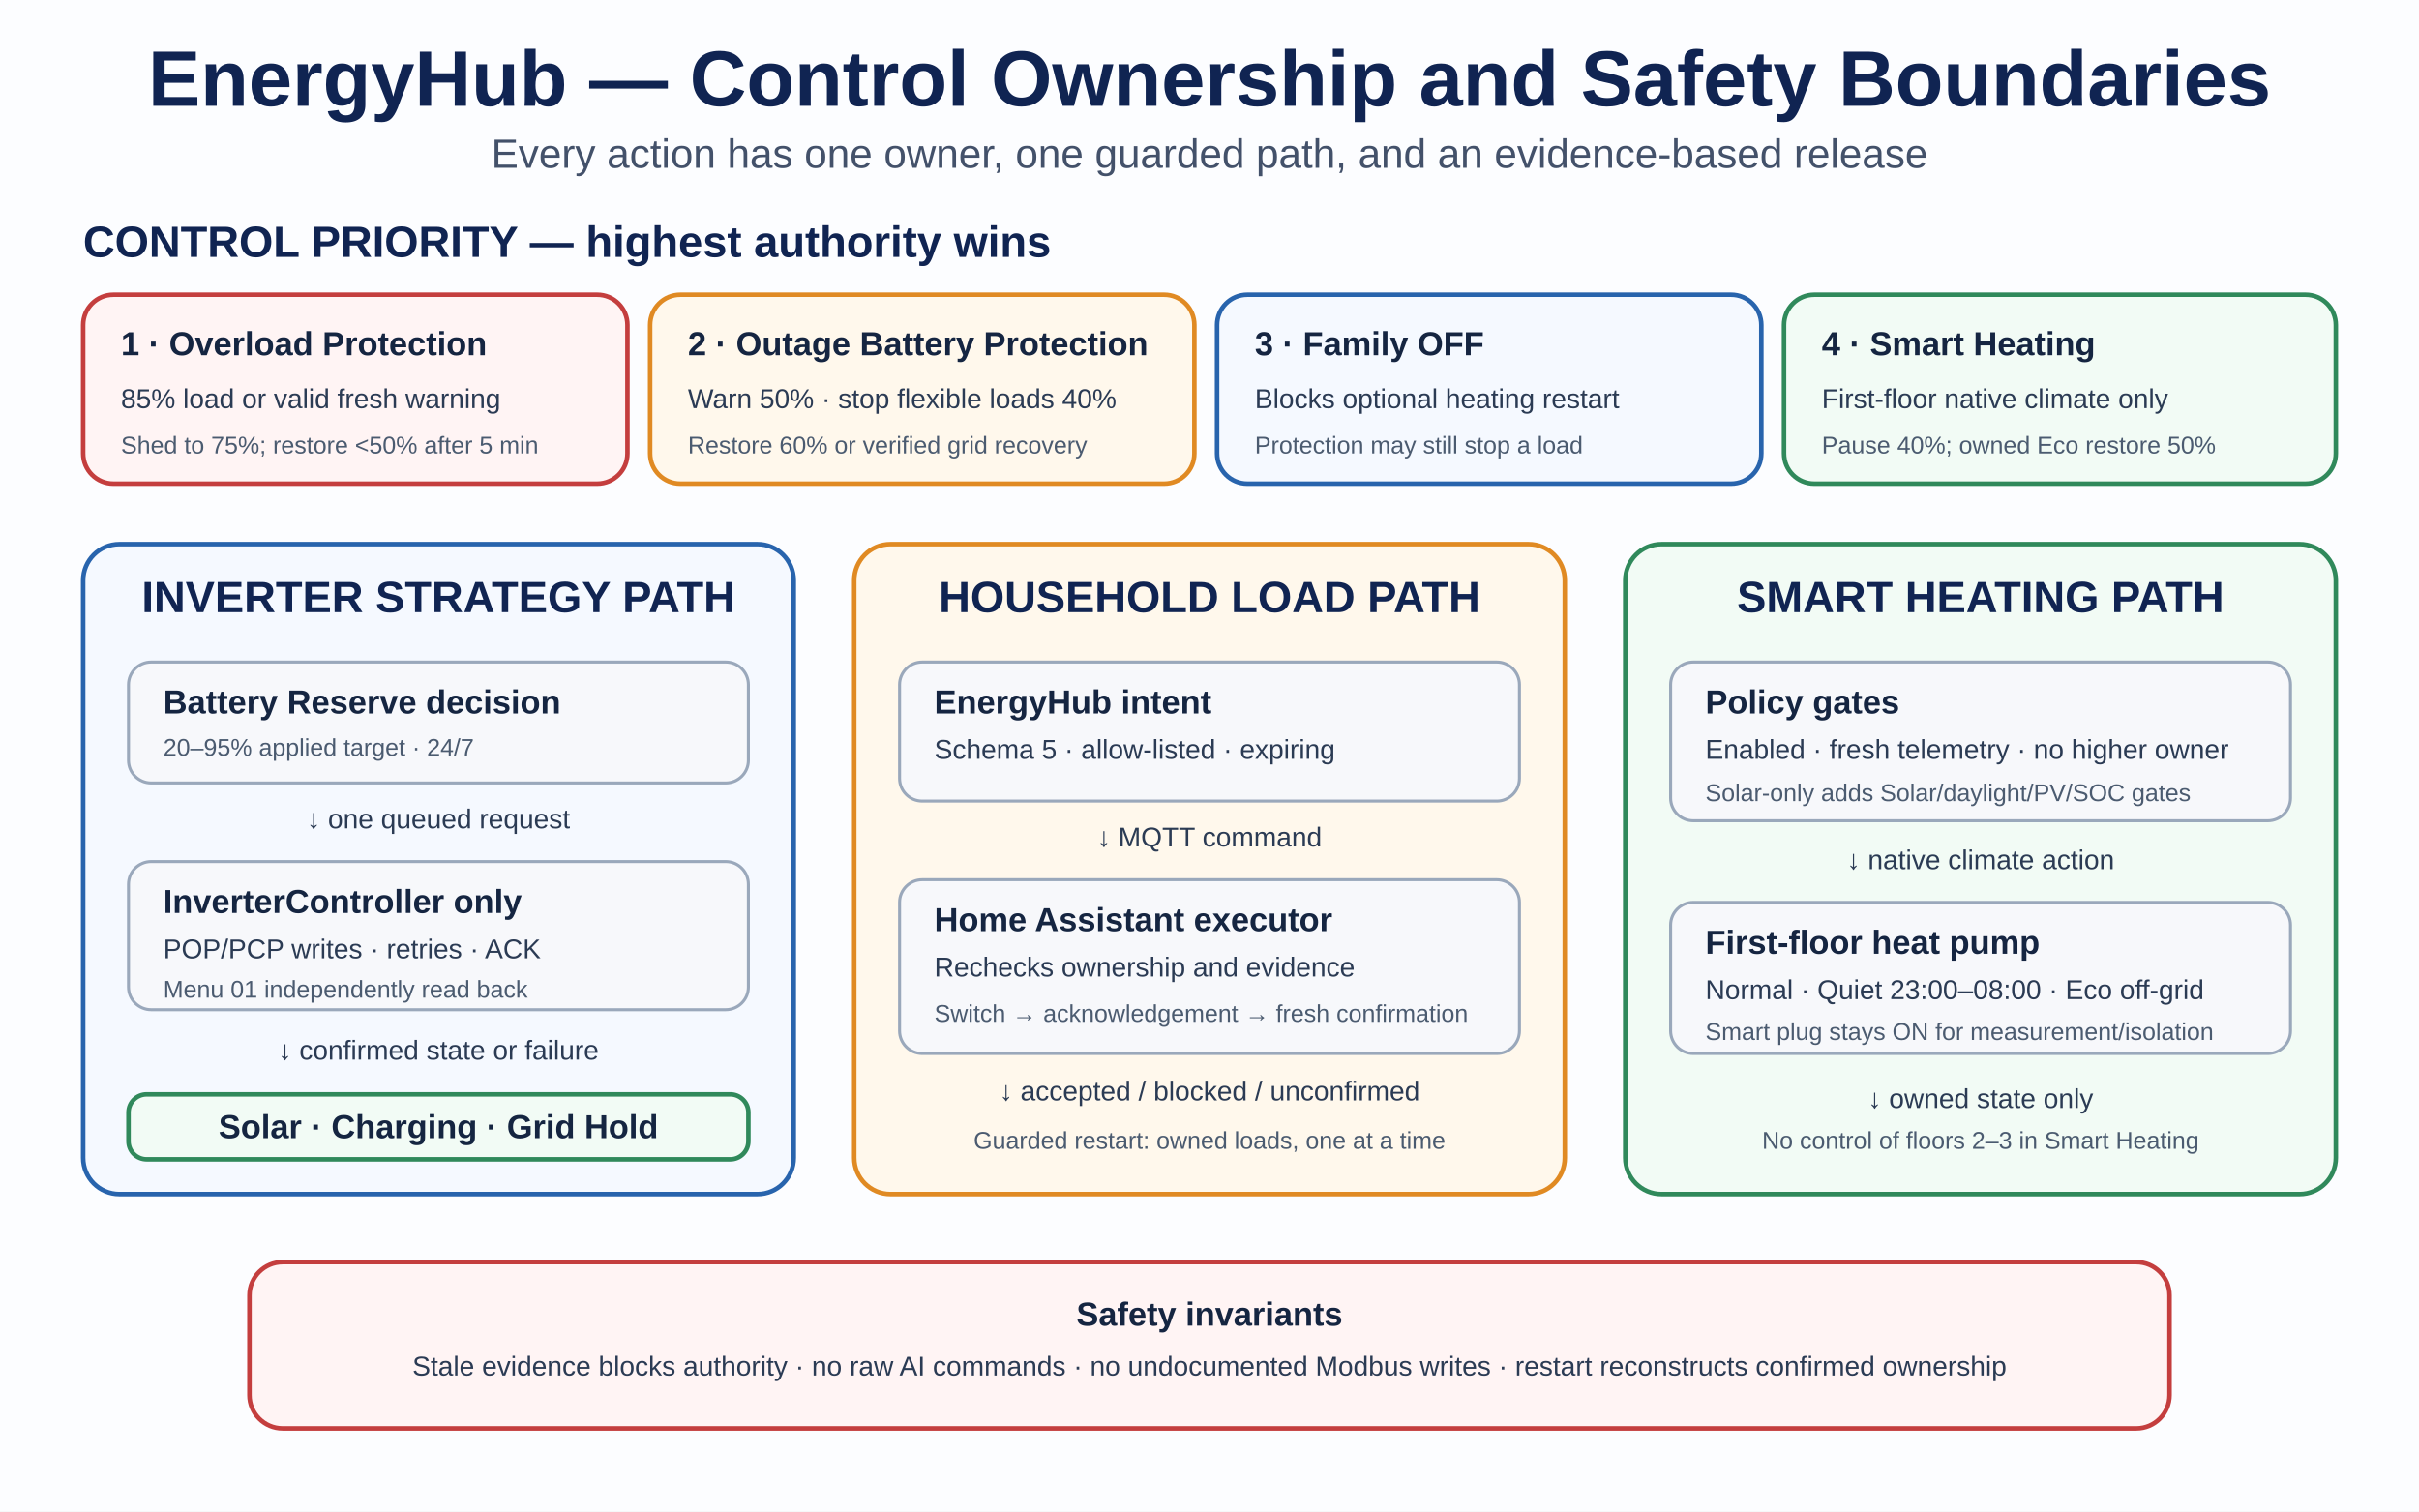
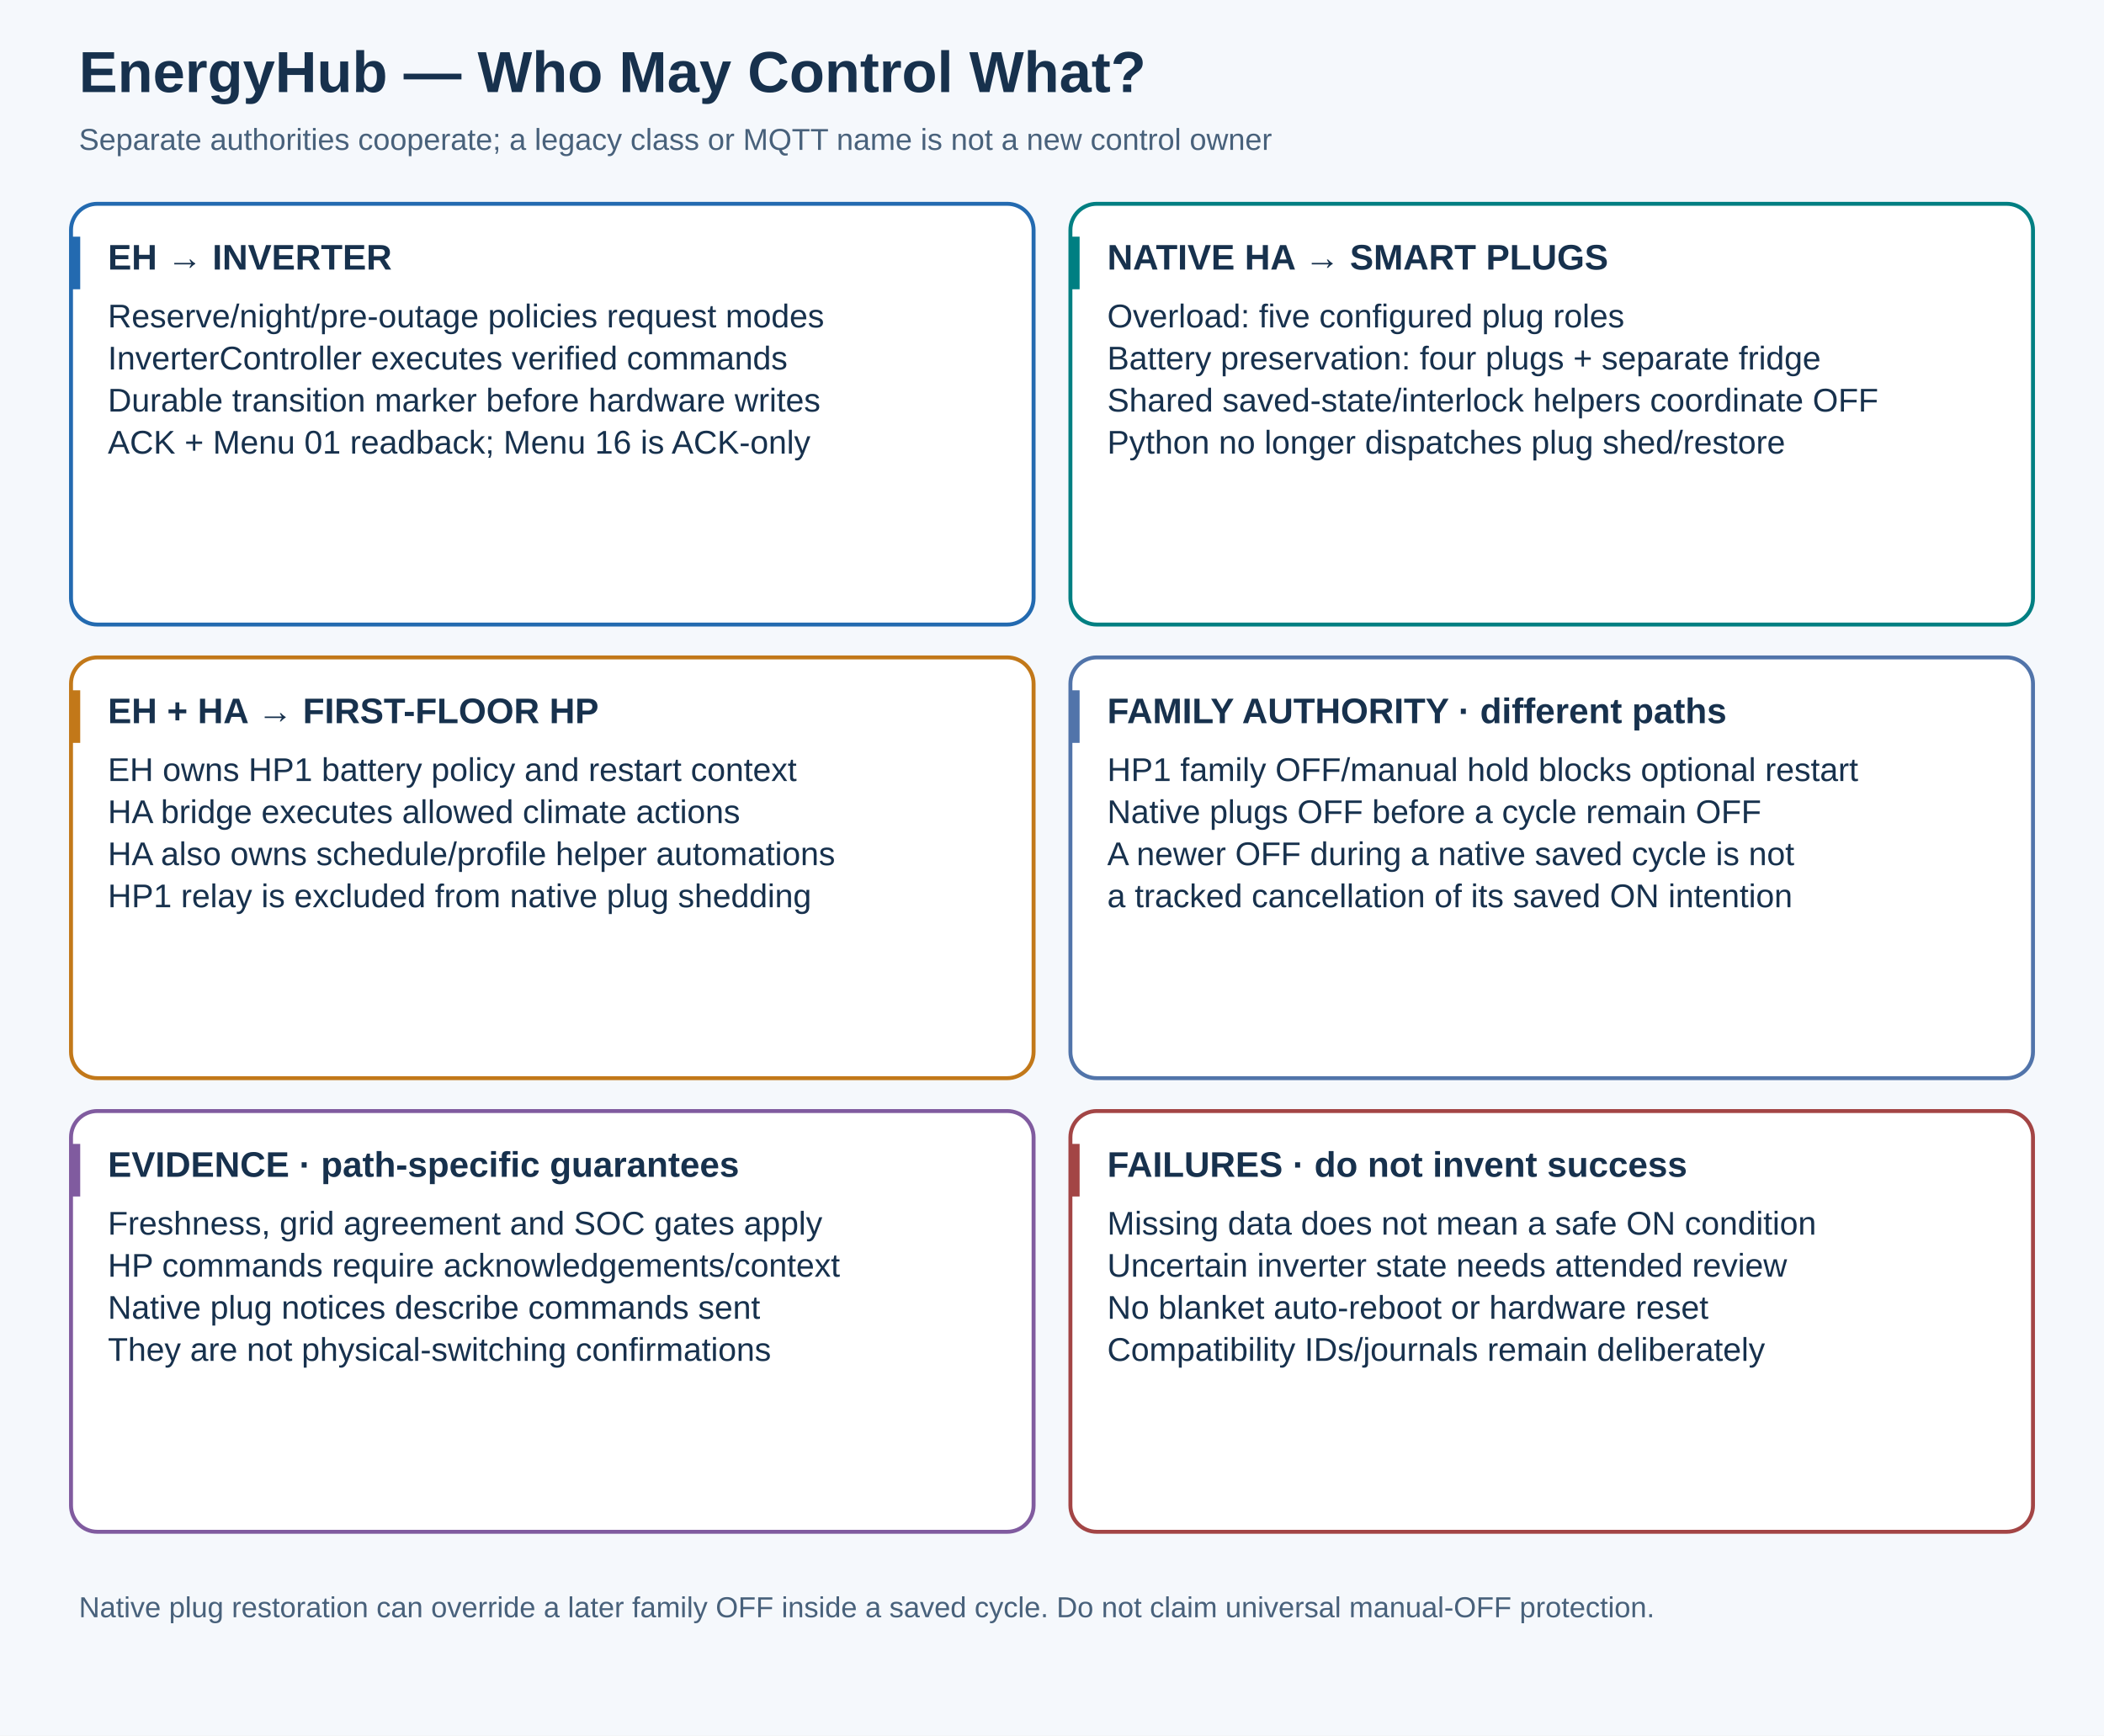
- <svg xmlns="http://www.w3.org/2000/svg" width="1600" height="1000" viewBox="0 0 1600 1000">
-   <defs>
-     <style>
-     .title{font:700 52px Arial,sans-serif;fill:#102452}.sub{font:27px Arial,sans-serif;fill:#43516a}.head{font:700 29px Arial,sans-serif;fill:#102452}.label{font:700 22px Arial,sans-serif;fill:#152541}.body{font:18px Arial,sans-serif;fill:#2b3b54}.small{font:16px Arial,sans-serif;fill:#4b5b70}
-     .blue{fill:#f5f9ff;stroke:#2864ad;stroke-width:3}.red{fill:#fff4f4;stroke:#c43e3e;stroke-width:3}.orange{fill:#fff8ec;stroke:#e08a23;stroke-width:3}.green{fill:#f2fbf5;stroke:#30895b;stroke-width:3}.gray{fill:#f7f8fb;stroke:#9aa8bb;stroke-width:2}
-   </style>
-   </defs>
-   <rect width="1600" height="1000" fill="#fcfdff" />
-   <text x="800" y="70" text-anchor="middle" class="title">EnergyHub — Control Ownership and Safety Boundaries</text>
-   <text x="800" y="111" text-anchor="middle" class="sub">Every action has one owner, one guarded path, and an evidence-based release</text>
-   <text x="55" y="170" class="head">CONTROL PRIORITY — highest authority wins</text>
-   <rect x="55" y="195" width="360" height="125" rx="20" class="red" />
-   <text x="80" y="235" class="label">1 · Overload Protection</text>
-   <text x="80" y="270" class="body">85% load or valid fresh warning</text>
-   <text x="80" y="300" class="small">Shed to 75%; restore &lt;50% after 5 min</text>
-   <rect x="430" y="195" width="360" height="125" rx="20" class="orange" />
-   <text x="455" y="235" class="label">2 · Outage Battery Protection</text>
-   <text x="455" y="270" class="body">Warn 50% · stop flexible loads 40%</text>
-   <text x="455" y="300" class="small">Restore 60% or verified grid recovery</text>
-   <rect x="805" y="195" width="360" height="125" rx="20" class="blue" />
-   <text x="830" y="235" class="label">3 · Family OFF</text>
-   <text x="830" y="270" class="body">Blocks optional heating restart</text>
-   <text x="830" y="300" class="small">Protection may still stop a load</text>
-   <rect x="1180" y="195" width="365" height="125" rx="20" class="green" />
-   <text x="1205" y="235" class="label">4 · Smart Heating</text>
-   <text x="1205" y="270" class="body">First-floor native climate only</text>
-   <text x="1205" y="300" class="small">Pause 40%; owned Eco restore 50%</text>
-   <rect x="55" y="360" width="470" height="430" rx="24" class="blue" />
-   <text x="290" y="405" text-anchor="middle" class="head">INVERTER STRATEGY PATH</text>
-   <rect x="85" y="438" width="410" height="80" rx="15" class="gray" />
-   <text x="108" y="472" class="label">Battery Reserve decision</text>
-   <text x="108" y="500" class="small">20–95% applied target · 24/7</text>
-   <text x="290" y="548" text-anchor="middle" class="body">↓ one queued request</text>
-   <rect x="85" y="570" width="410" height="98" rx="15" class="gray" />
-   <text x="108" y="604" class="label">InverterController only</text>
-   <text x="108" y="634" class="body">POP/PCP writes · retries · ACK</text>
-   <text x="108" y="660" class="small">Menu 01 independently read back</text>
-   <text x="290" y="701" text-anchor="middle" class="body">↓ confirmed state or failure</text>
-   <rect x="85" y="724" width="410" height="43" rx="12" class="green" />
-   <text x="290" y="753" text-anchor="middle" class="label">Solar · Charging · Grid Hold</text>
-   <rect x="565" y="360" width="470" height="430" rx="24" class="orange" />
-   <text x="800" y="405" text-anchor="middle" class="head">HOUSEHOLD LOAD PATH</text>
-   <rect x="595" y="438" width="410" height="92" rx="15" class="gray" />
-   <text x="618" y="472" class="label">EnergyHub intent</text>
-   <text x="618" y="502" class="body">Schema 5 · allow-listed · expiring</text>
-   <text x="800" y="560" text-anchor="middle" class="body">↓ MQTT command</text>
-   <rect x="595" y="582" width="410" height="115" rx="15" class="gray" />
-   <text x="618" y="616" class="label">Home Assistant executor</text>
-   <text x="618" y="646" class="body">Rechecks ownership and evidence</text>
-   <text x="618" y="676" class="small">Switch → acknowledgement → fresh confirmation</text>
-   <text x="800" y="728" text-anchor="middle" class="body">↓ accepted / blocked / unconfirmed</text>
-   <text x="800" y="760" text-anchor="middle" class="small">Guarded restart: owned loads, one at a time</text>
-   <rect x="1075" y="360" width="470" height="430" rx="24" class="green" />
-   <text x="1310" y="405" text-anchor="middle" class="head">SMART HEATING PATH</text>
-   <rect x="1105" y="438" width="410" height="105" rx="15" class="gray" />
-   <text x="1128" y="472" class="label">Policy gates</text>
-   <text x="1128" y="502" class="body">Enabled · fresh telemetry · no higher owner</text>
-   <text x="1128" y="530" class="small">Solar-only adds Solar/daylight/PV/SOC gates</text>
-   <text x="1310" y="575" text-anchor="middle" class="body">↓ native climate action</text>
-   <rect x="1105" y="597" width="410" height="100" rx="15" class="gray" />
-   <text x="1128" y="631" class="label">First-floor heat pump</text>
-   <text x="1128" y="661" class="body">Normal · Quiet 23:00–08:00 · Eco off-grid</text>
-   <text x="1128" y="688" class="small">Smart plug stays ON for measurement/isolation</text>
-   <text x="1310" y="733" text-anchor="middle" class="body">↓ owned state only</text>
-   <text x="1310" y="760" text-anchor="middle" class="small">No control of floors 2–3 in Smart Heating</text>
-   <rect x="165" y="835" width="1270" height="110" rx="22" class="red" />
-   <text x="800" y="877" text-anchor="middle" class="label">Safety invariants</text>
-   <text x="800" y="910" text-anchor="middle" class="body">Stale evidence blocks authority · no raw AI commands · no undocumented Modbus writes · restart reconstructs confirmed ownership</text>
+ <svg xmlns="http://www.w3.org/2000/svg" width="1600" height="1320" viewBox="0 0 1600 1320">
+   <rect width="1600" height="1320" fill="#f5f8fc" />
+   <style>text{font-family:Arial,sans-serif;fill:#17314d}.title{font-size:44px;font-weight:700}.sub{font-size:23px;fill:#48617b}.head{font-size:27px;font-weight:700}.body{font-size:25px}.foot{font-size:22px;fill:#48617b}</style>
+   <text x="60" y="70" class="title">EnergyHub — Who May Control What?</text>
+   <text x="60" y="114" class="sub">Separate authorities cooperate; a legacy class or MQTT name is not a new control owner</text>
+   <rect x="54" y="155" width="732" height="320" rx="20" fill="white" stroke="#236ab0" stroke-width="3" />
+   <rect x="54" y="180" width="7" height="40" fill="#236ab0" />
+   <text x="82" y="205" class="head">EH → INVERTER</text>
+   <text x="82" y="249" class="body">Reserve/night/pre-outage policies request modes</text>
+   <text x="82" y="281" class="body">InverterController executes verified commands</text>
+   <text x="82" y="313" class="body">Durable transition marker before hardware writes</text>
+   <text x="82" y="345" class="body">ACK + Menu 01 readback; Menu 16 is ACK-only</text>
+   <rect x="814" y="155" width="732" height="320" rx="20" fill="white" stroke="#007f82" stroke-width="3" />
+   <rect x="814" y="180" width="7" height="40" fill="#007f82" />
+   <text x="842" y="205" class="head">NATIVE HA → SMART PLUGS</text>
+   <text x="842" y="249" class="body">Overload: five configured plug roles</text>
+   <text x="842" y="281" class="body">Battery preservation: four plugs + separate fridge</text>
+   <text x="842" y="313" class="body">Shared saved-state/interlock helpers coordinate OFF</text>
+   <text x="842" y="345" class="body">Python no longer dispatches plug shed/restore</text>
+   <rect x="54" y="500" width="732" height="320" rx="20" fill="white" stroke="#c27819" stroke-width="3" />
+   <rect x="54" y="525" width="7" height="40" fill="#c27819" />
+   <text x="82" y="550" class="head">EH + HA → FIRST-FLOOR HP</text>
+   <text x="82" y="594" class="body">EH owns HP1 battery policy and restart context</text>
+   <text x="82" y="626" class="body">HA bridge executes allowed climate actions</text>
+   <text x="82" y="658" class="body">HA also owns schedule/profile helper automations</text>
+   <text x="82" y="690" class="body">HP1 relay is excluded from native plug shedding</text>
+   <rect x="814" y="500" width="732" height="320" rx="20" fill="white" stroke="#5174aa" stroke-width="3" />
+   <rect x="814" y="525" width="7" height="40" fill="#5174aa" />
+   <text x="842" y="550" class="head">FAMILY AUTHORITY · different paths</text>
+   <text x="842" y="594" class="body">HP1 family OFF/manual hold blocks optional restart</text>
+   <text x="842" y="626" class="body">Native plugs OFF before a cycle remain OFF</text>
+   <text x="842" y="658" class="body">A newer OFF during a native saved cycle is not</text>
+   <text x="842" y="690" class="body">a tracked cancellation of its saved ON intention</text>
+   <rect x="54" y="845" width="732" height="320" rx="20" fill="white" stroke="#805b9f" stroke-width="3" />
+   <rect x="54" y="870" width="7" height="40" fill="#805b9f" />
+   <text x="82" y="895" class="head">EVIDENCE · path-specific guarantees</text>
+   <text x="82" y="939" class="body">Freshness, grid agreement and SOC gates apply</text>
+   <text x="82" y="971" class="body">HP commands require acknowledgements/context</text>
+   <text x="82" y="1003" class="body">Native plug notices describe commands sent</text>
+   <text x="82" y="1035" class="body">They are not physical-switching confirmations</text>
+   <rect x="814" y="845" width="732" height="320" rx="20" fill="white" stroke="#a34545" stroke-width="3" />
+   <rect x="814" y="870" width="7" height="40" fill="#a34545" />
+   <text x="842" y="895" class="head">FAILURES · do not invent success</text>
+   <text x="842" y="939" class="body">Missing data does not mean a safe ON condition</text>
+   <text x="842" y="971" class="body">Uncertain inverter state needs attended review</text>
+   <text x="842" y="1003" class="body">No blanket auto-reboot or hardware reset</text>
+   <text x="842" y="1035" class="body">Compatibility IDs/journals remain deliberately</text>
+   <text x="60" y="1230" class="foot">Native plug restoration can override a later family OFF inside a saved cycle. Do not claim universal manual-OFF protection.</text>
</svg>
